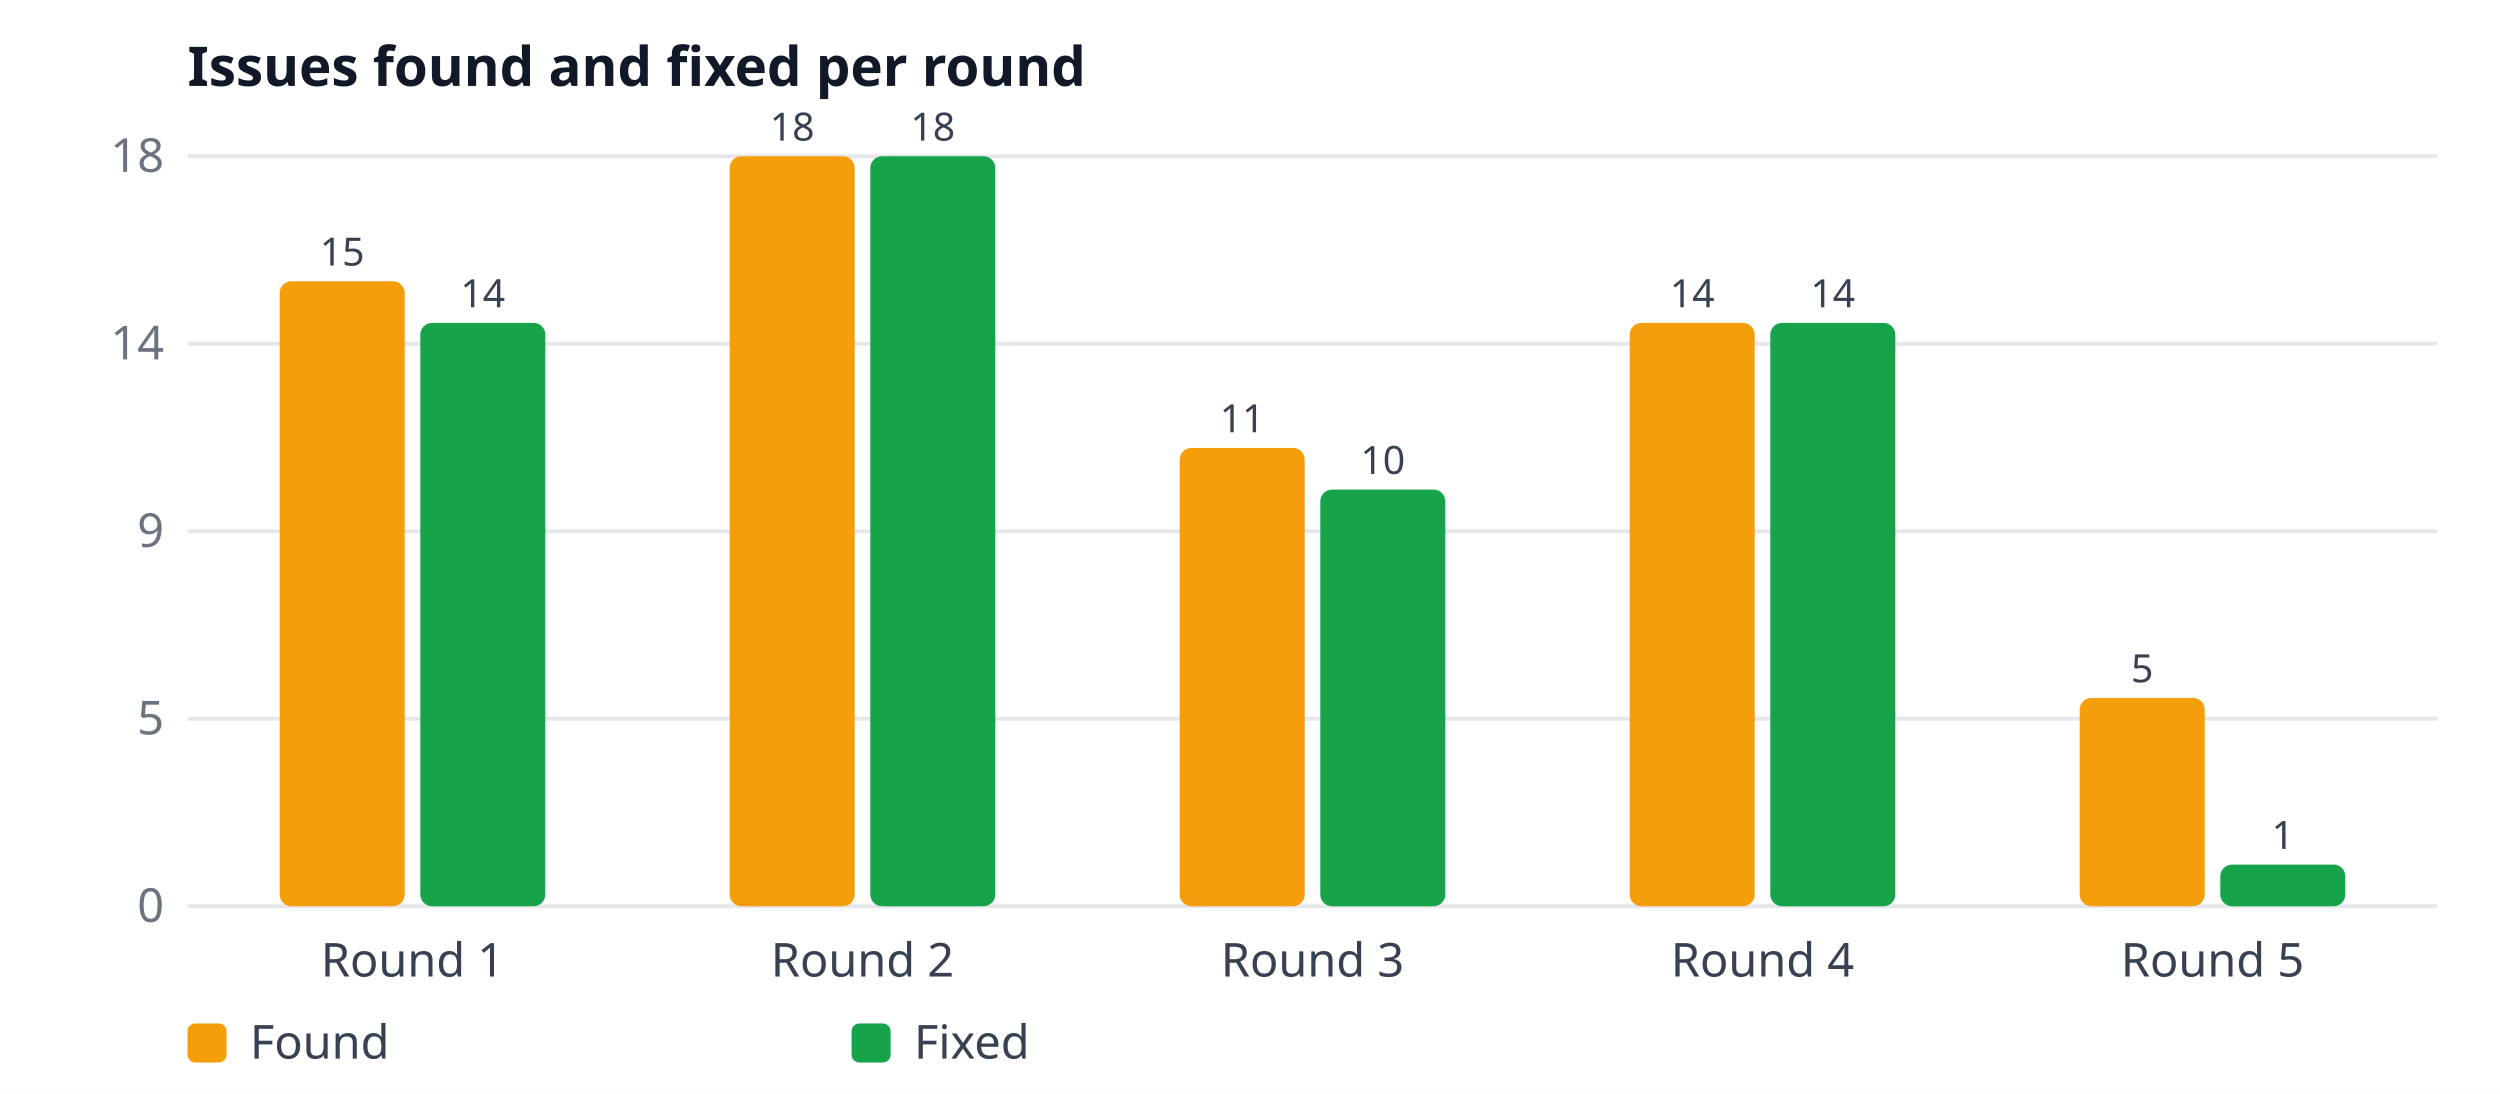
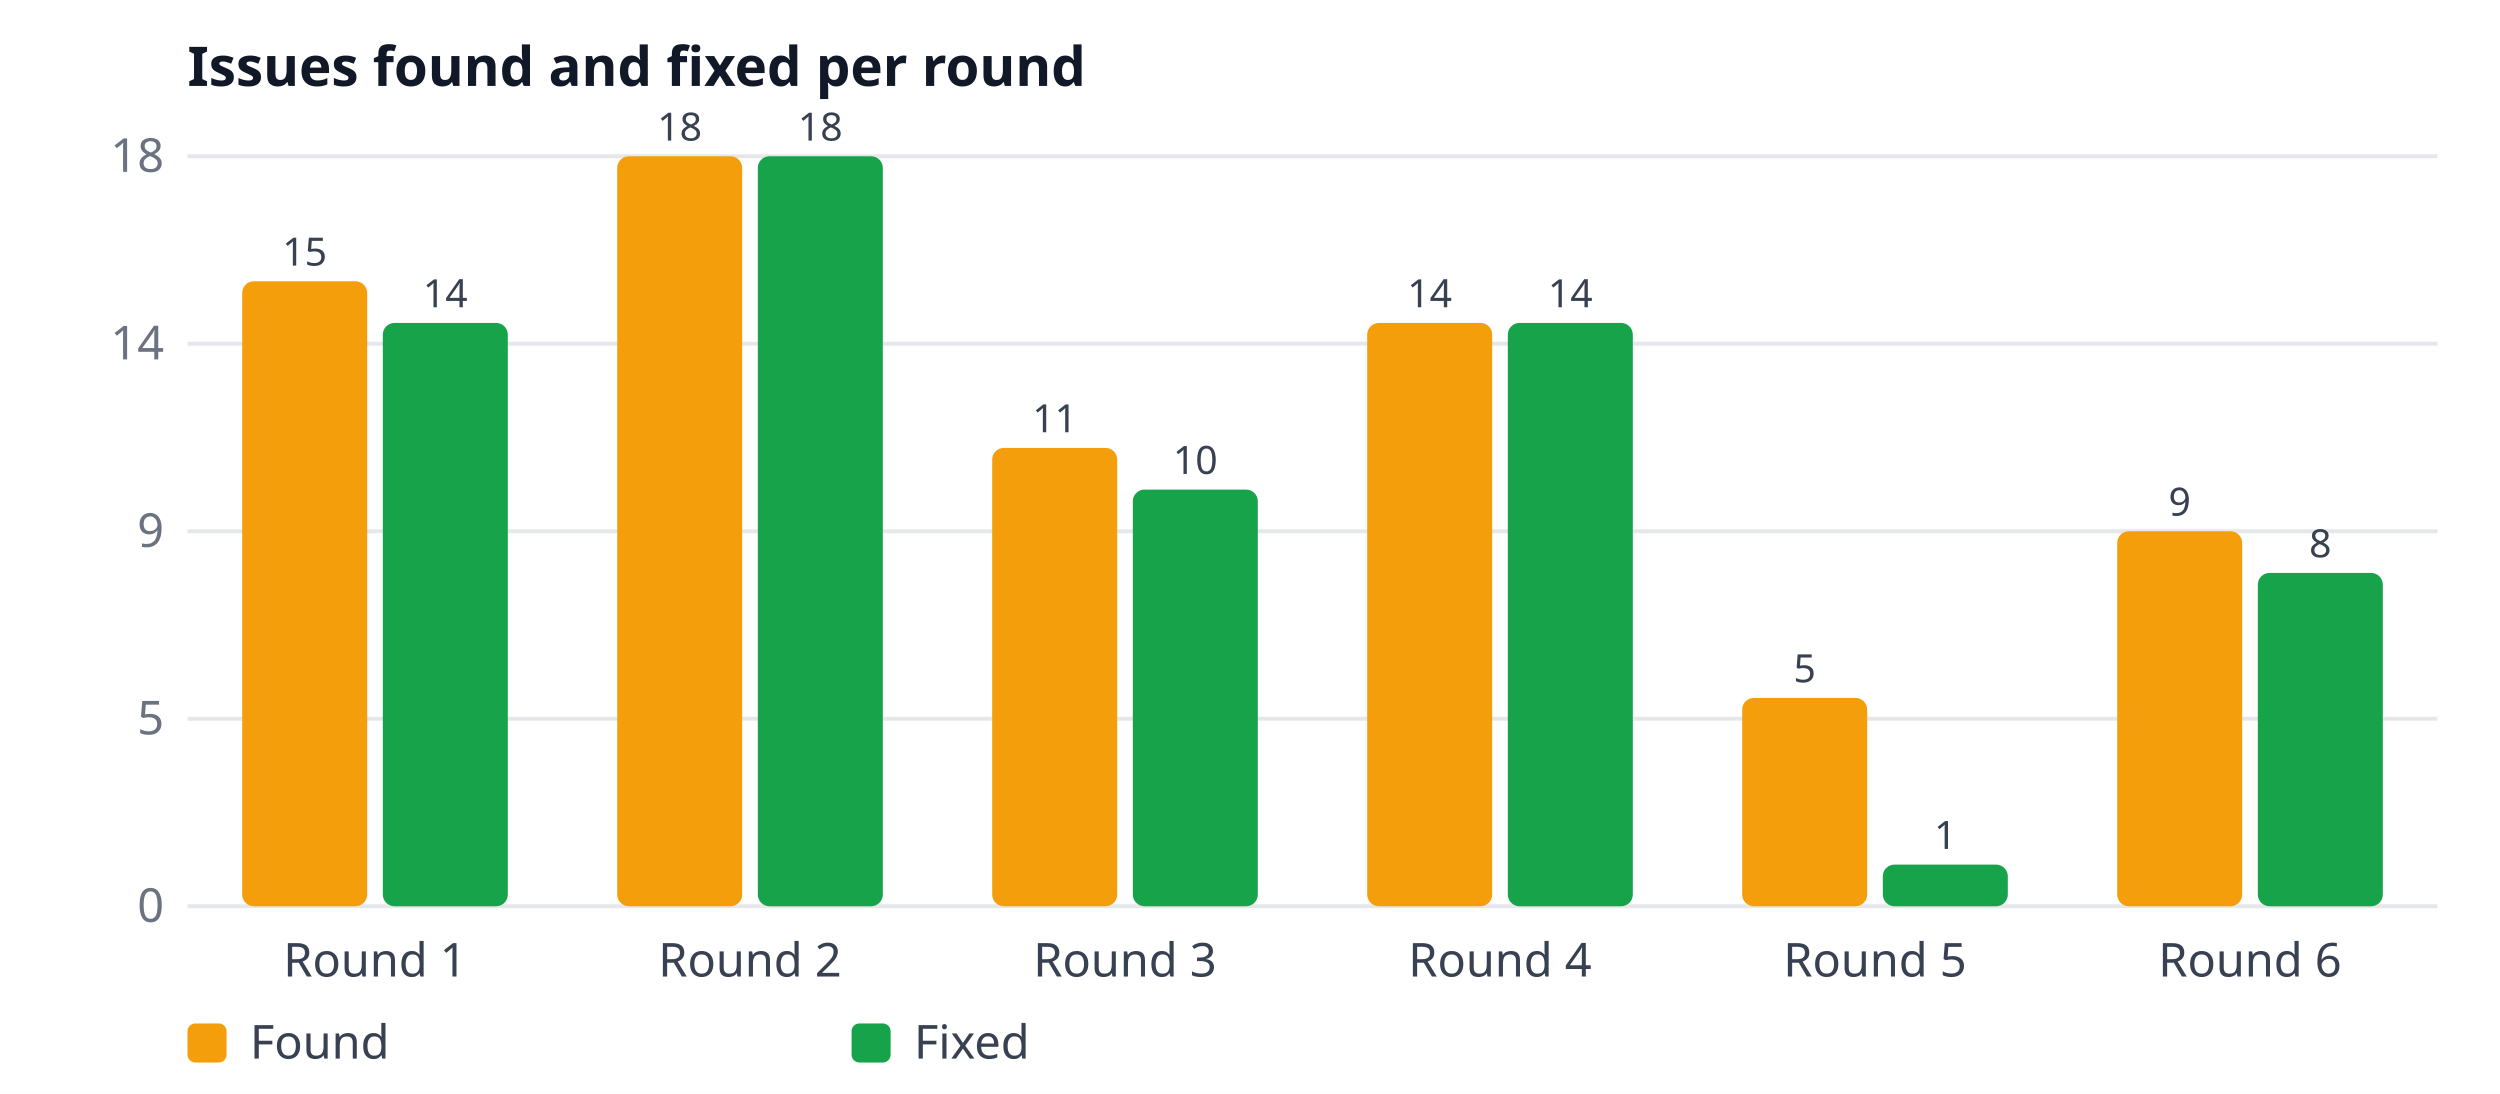
<svg xmlns="http://www.w3.org/2000/svg" viewBox="0 0 640 280" width="640" height="280" font-family="system-ui, sans-serif" font-size="12">
  <rect width="640" height="280" fill="#ffffff" />
  <text x="48" y="22" font-size="14" font-weight="600" fill="#111827">Issues found and fixed per round</text>
  <line x1="48" x2="624" y1="232" y2="232" stroke="#e5e7eb" />
  <text x="42" y="236" text-anchor="end" fill="#6b7280">0</text>
  <line x1="48" x2="624" y1="184" y2="184" stroke="#e5e7eb" />
  <text x="42" y="188" text-anchor="end" fill="#6b7280">5</text>
  <line x1="48" x2="624" y1="136" y2="136" stroke="#e5e7eb" />
  <text x="42" y="140" text-anchor="end" fill="#6b7280">9</text>
  <line x1="48" x2="624" y1="88" y2="88" stroke="#e5e7eb" />
  <text x="42" y="92" text-anchor="end" fill="#6b7280">14</text>
  <line x1="48" x2="624" y1="40" y2="40" stroke="#e5e7eb" />
  <text x="42" y="44" text-anchor="end" fill="#6b7280">18</text>
-   <rect x="71.6" y="72" width="32" height="160" rx="3" fill="#f59e0b" />
-   <text x="87.6" y="68" text-anchor="middle" fill="#374151" font-size="10">15</text>
-   <rect x="107.6" y="82.667" width="32" height="149.333" rx="3" fill="#16a34a" />
-   <text x="123.6" y="78.667" text-anchor="middle" fill="#374151" font-size="10">14</text>
-   <text x="105.6" y="250" text-anchor="middle" fill="#374151">Round 1</text>
-   <rect x="186.8" y="40" width="32" height="192" rx="3" fill="#f59e0b" />
-   <text x="202.8" y="36" text-anchor="middle" fill="#374151" font-size="10">18</text>
-   <rect x="222.8" y="40" width="32" height="192" rx="3" fill="#16a34a" />
-   <text x="238.8" y="36" text-anchor="middle" fill="#374151" font-size="10">18</text>
-   <text x="220.8" y="250" text-anchor="middle" fill="#374151">Round 2</text>
-   <rect x="302" y="114.667" width="32" height="117.333" rx="3" fill="#f59e0b" />
-   <text x="318" y="110.667" text-anchor="middle" fill="#374151" font-size="10">11</text>
-   <rect x="338" y="125.333" width="32" height="106.667" rx="3" fill="#16a34a" />
-   <text x="354" y="121.333" text-anchor="middle" fill="#374151" font-size="10">10</text>
-   <text x="336" y="250" text-anchor="middle" fill="#374151">Round 3</text>
-   <rect x="417.2" y="82.667" width="32" height="149.333" rx="3" fill="#f59e0b" />
-   <text x="433.2" y="78.667" text-anchor="middle" fill="#374151" font-size="10">14</text>
-   <rect x="453.2" y="82.667" width="32" height="149.333" rx="3" fill="#16a34a" />
-   <text x="469.2" y="78.667" text-anchor="middle" fill="#374151" font-size="10">14</text>
-   <text x="451.2" y="250" text-anchor="middle" fill="#374151">Round 4</text>
-   <rect x="532.4" y="178.667" width="32" height="53.333" rx="3" fill="#f59e0b" />
-   <text x="548.4" y="174.667" text-anchor="middle" fill="#374151" font-size="10">5</text>
-   <rect x="568.4" y="221.333" width="32" height="10.667" rx="3" fill="#16a34a" />
-   <text x="584.4" y="217.333" text-anchor="middle" fill="#374151" font-size="10">1</text>
-   <text x="566.4" y="250" text-anchor="middle" fill="#374151">Round 5</text>
+   <rect x="62" y="72" width="32" height="160" rx="3" fill="#f59e0b" />
+   <text x="78" y="68" text-anchor="middle" fill="#374151" font-size="10">15</text>
+   <rect x="98" y="82.667" width="32" height="149.333" rx="3" fill="#16a34a" />
+   <text x="114" y="78.667" text-anchor="middle" fill="#374151" font-size="10">14</text>
+   <text x="96" y="250" text-anchor="middle" fill="#374151">Round 1</text>
+   <rect x="158" y="40" width="32" height="192" rx="3" fill="#f59e0b" />
+   <text x="174" y="36" text-anchor="middle" fill="#374151" font-size="10">18</text>
+   <rect x="194" y="40" width="32" height="192" rx="3" fill="#16a34a" />
+   <text x="210" y="36" text-anchor="middle" fill="#374151" font-size="10">18</text>
+   <text x="192" y="250" text-anchor="middle" fill="#374151">Round 2</text>
+   <rect x="254" y="114.667" width="32" height="117.333" rx="3" fill="#f59e0b" />
+   <text x="270" y="110.667" text-anchor="middle" fill="#374151" font-size="10">11</text>
+   <rect x="290" y="125.333" width="32" height="106.667" rx="3" fill="#16a34a" />
+   <text x="306" y="121.333" text-anchor="middle" fill="#374151" font-size="10">10</text>
+   <text x="288" y="250" text-anchor="middle" fill="#374151">Round 3</text>
+   <rect x="350" y="82.667" width="32" height="149.333" rx="3" fill="#f59e0b" />
+   <text x="366" y="78.667" text-anchor="middle" fill="#374151" font-size="10">14</text>
+   <rect x="386" y="82.667" width="32" height="149.333" rx="3" fill="#16a34a" />
+   <text x="402" y="78.667" text-anchor="middle" fill="#374151" font-size="10">14</text>
+   <text x="384" y="250" text-anchor="middle" fill="#374151">Round 4</text>
+   <rect x="446" y="178.667" width="32" height="53.333" rx="3" fill="#f59e0b" />
+   <text x="462" y="174.667" text-anchor="middle" fill="#374151" font-size="10">5</text>
+   <rect x="482" y="221.333" width="32" height="10.667" rx="3" fill="#16a34a" />
+   <text x="498" y="217.333" text-anchor="middle" fill="#374151" font-size="10">1</text>
+   <text x="480" y="250" text-anchor="middle" fill="#374151">Round 5</text>
+   <rect x="542" y="136" width="32" height="96" rx="3" fill="#f59e0b" />
+   <text x="558" y="132" text-anchor="middle" fill="#374151" font-size="10">9</text>
+   <rect x="578" y="146.667" width="32" height="85.333" rx="3" fill="#16a34a" />
+   <text x="594" y="142.667" text-anchor="middle" fill="#374151" font-size="10">8</text>
+   <text x="576" y="250" text-anchor="middle" fill="#374151">Round 6</text>
  <rect x="48" y="262" width="10" height="10" rx="2" fill="#f59e0b" />
  <text x="64" y="271" fill="#374151">Found</text>
  <rect x="218" y="262" width="10" height="10" rx="2" fill="#16a34a" />
  <text x="234" y="271" fill="#374151">Fixed</text>
</svg>
